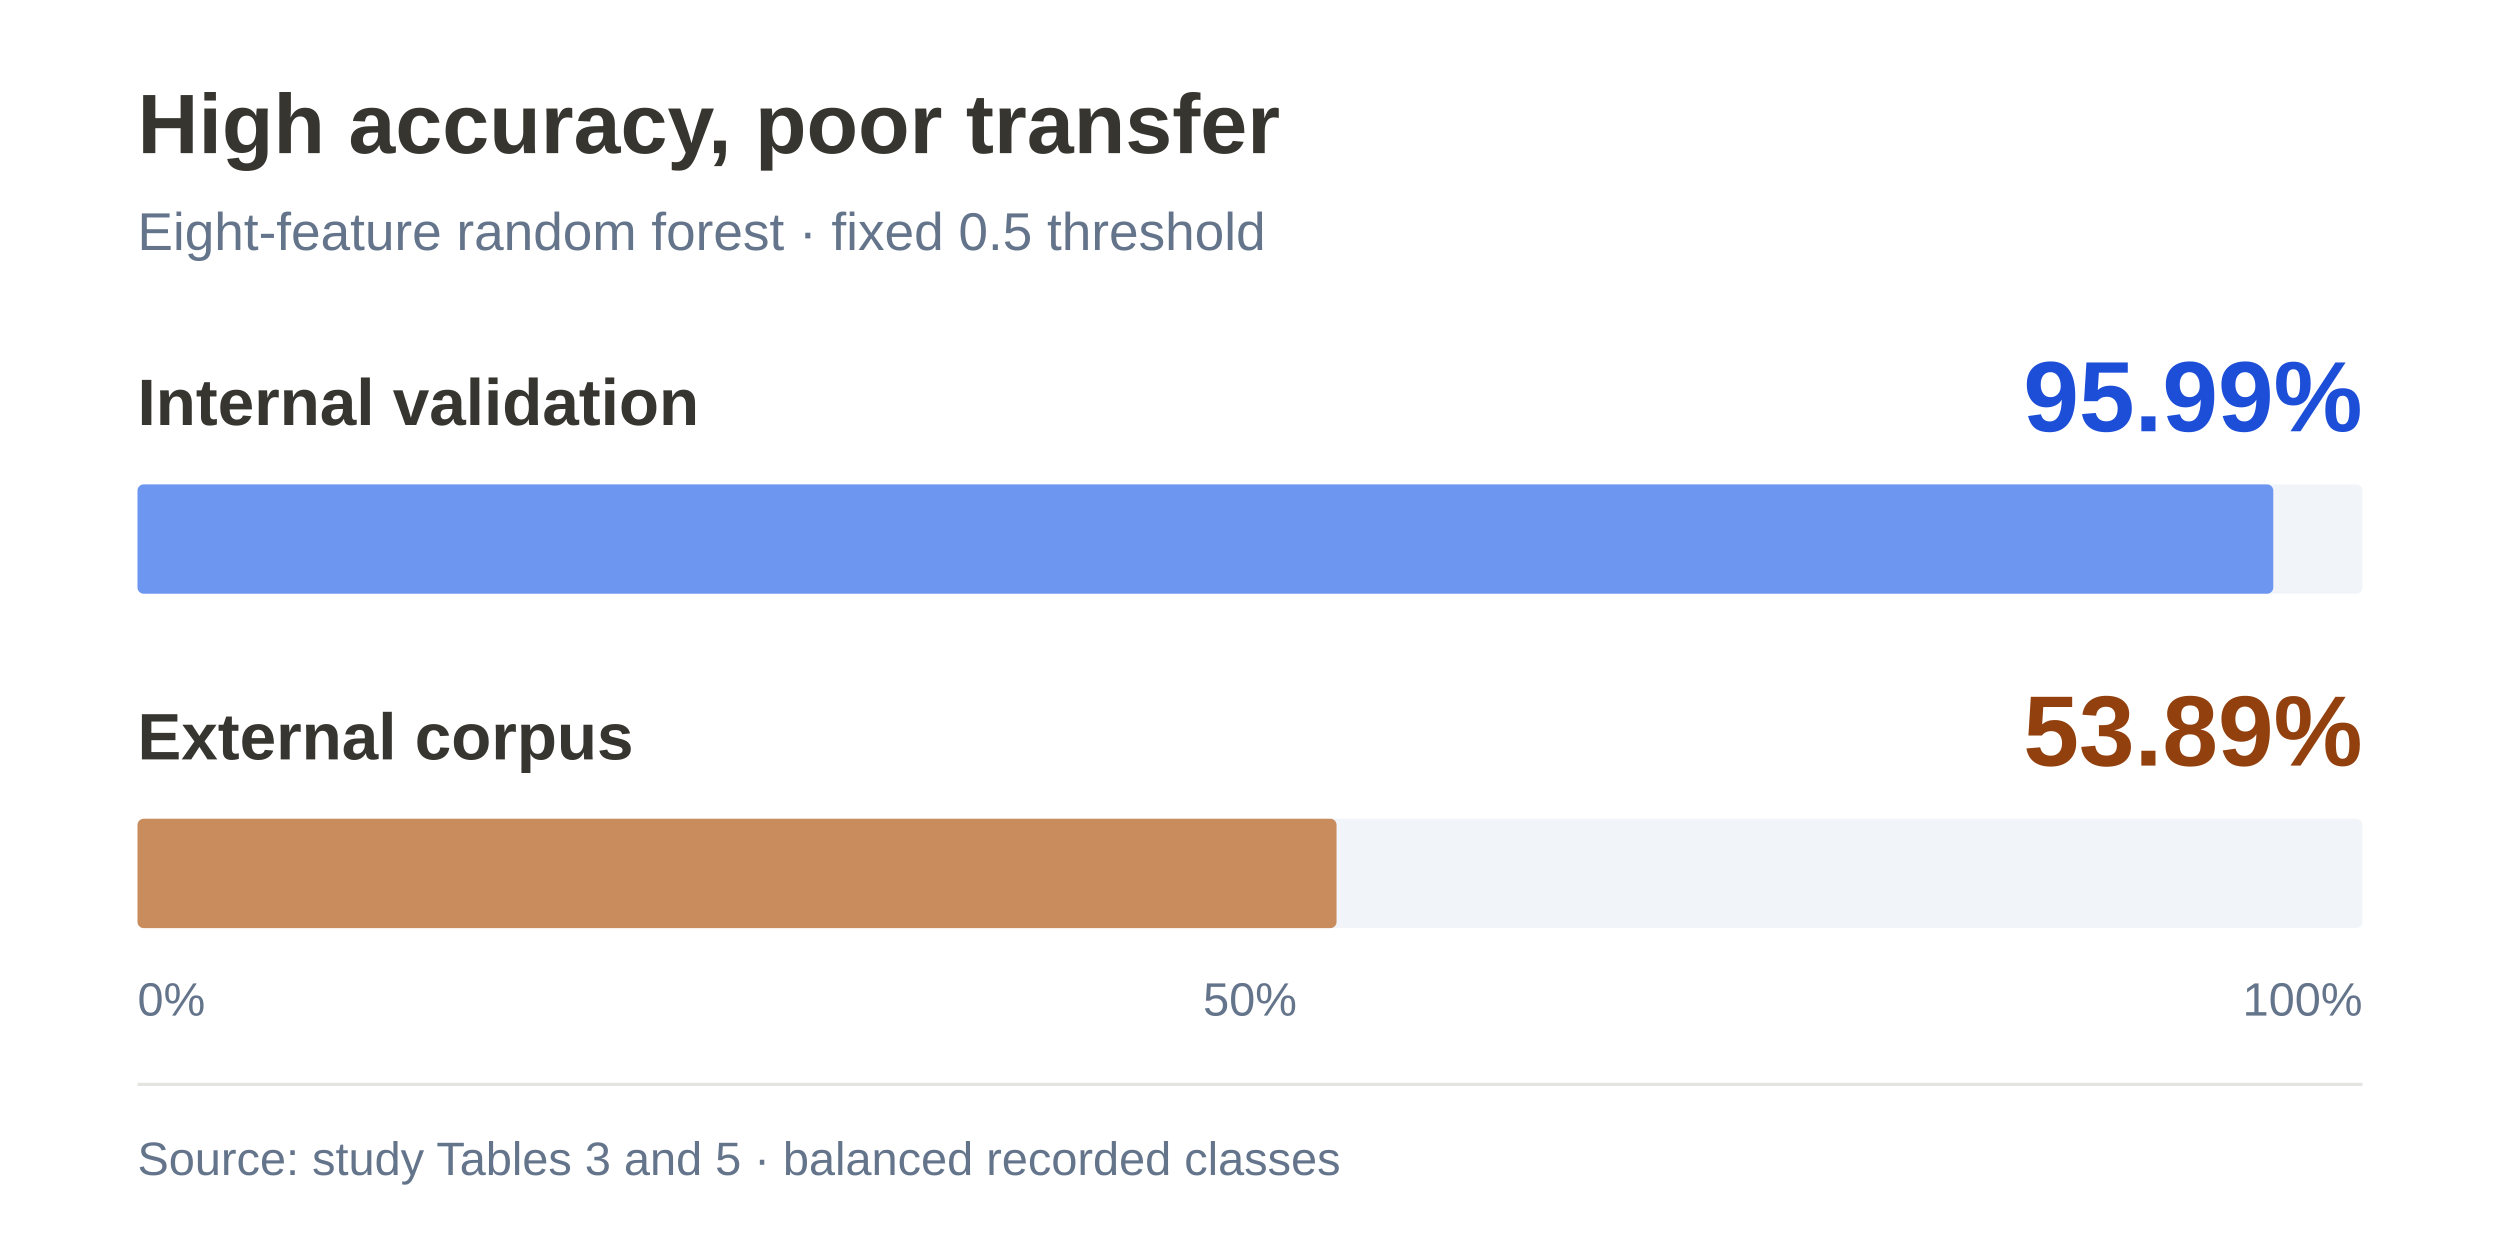
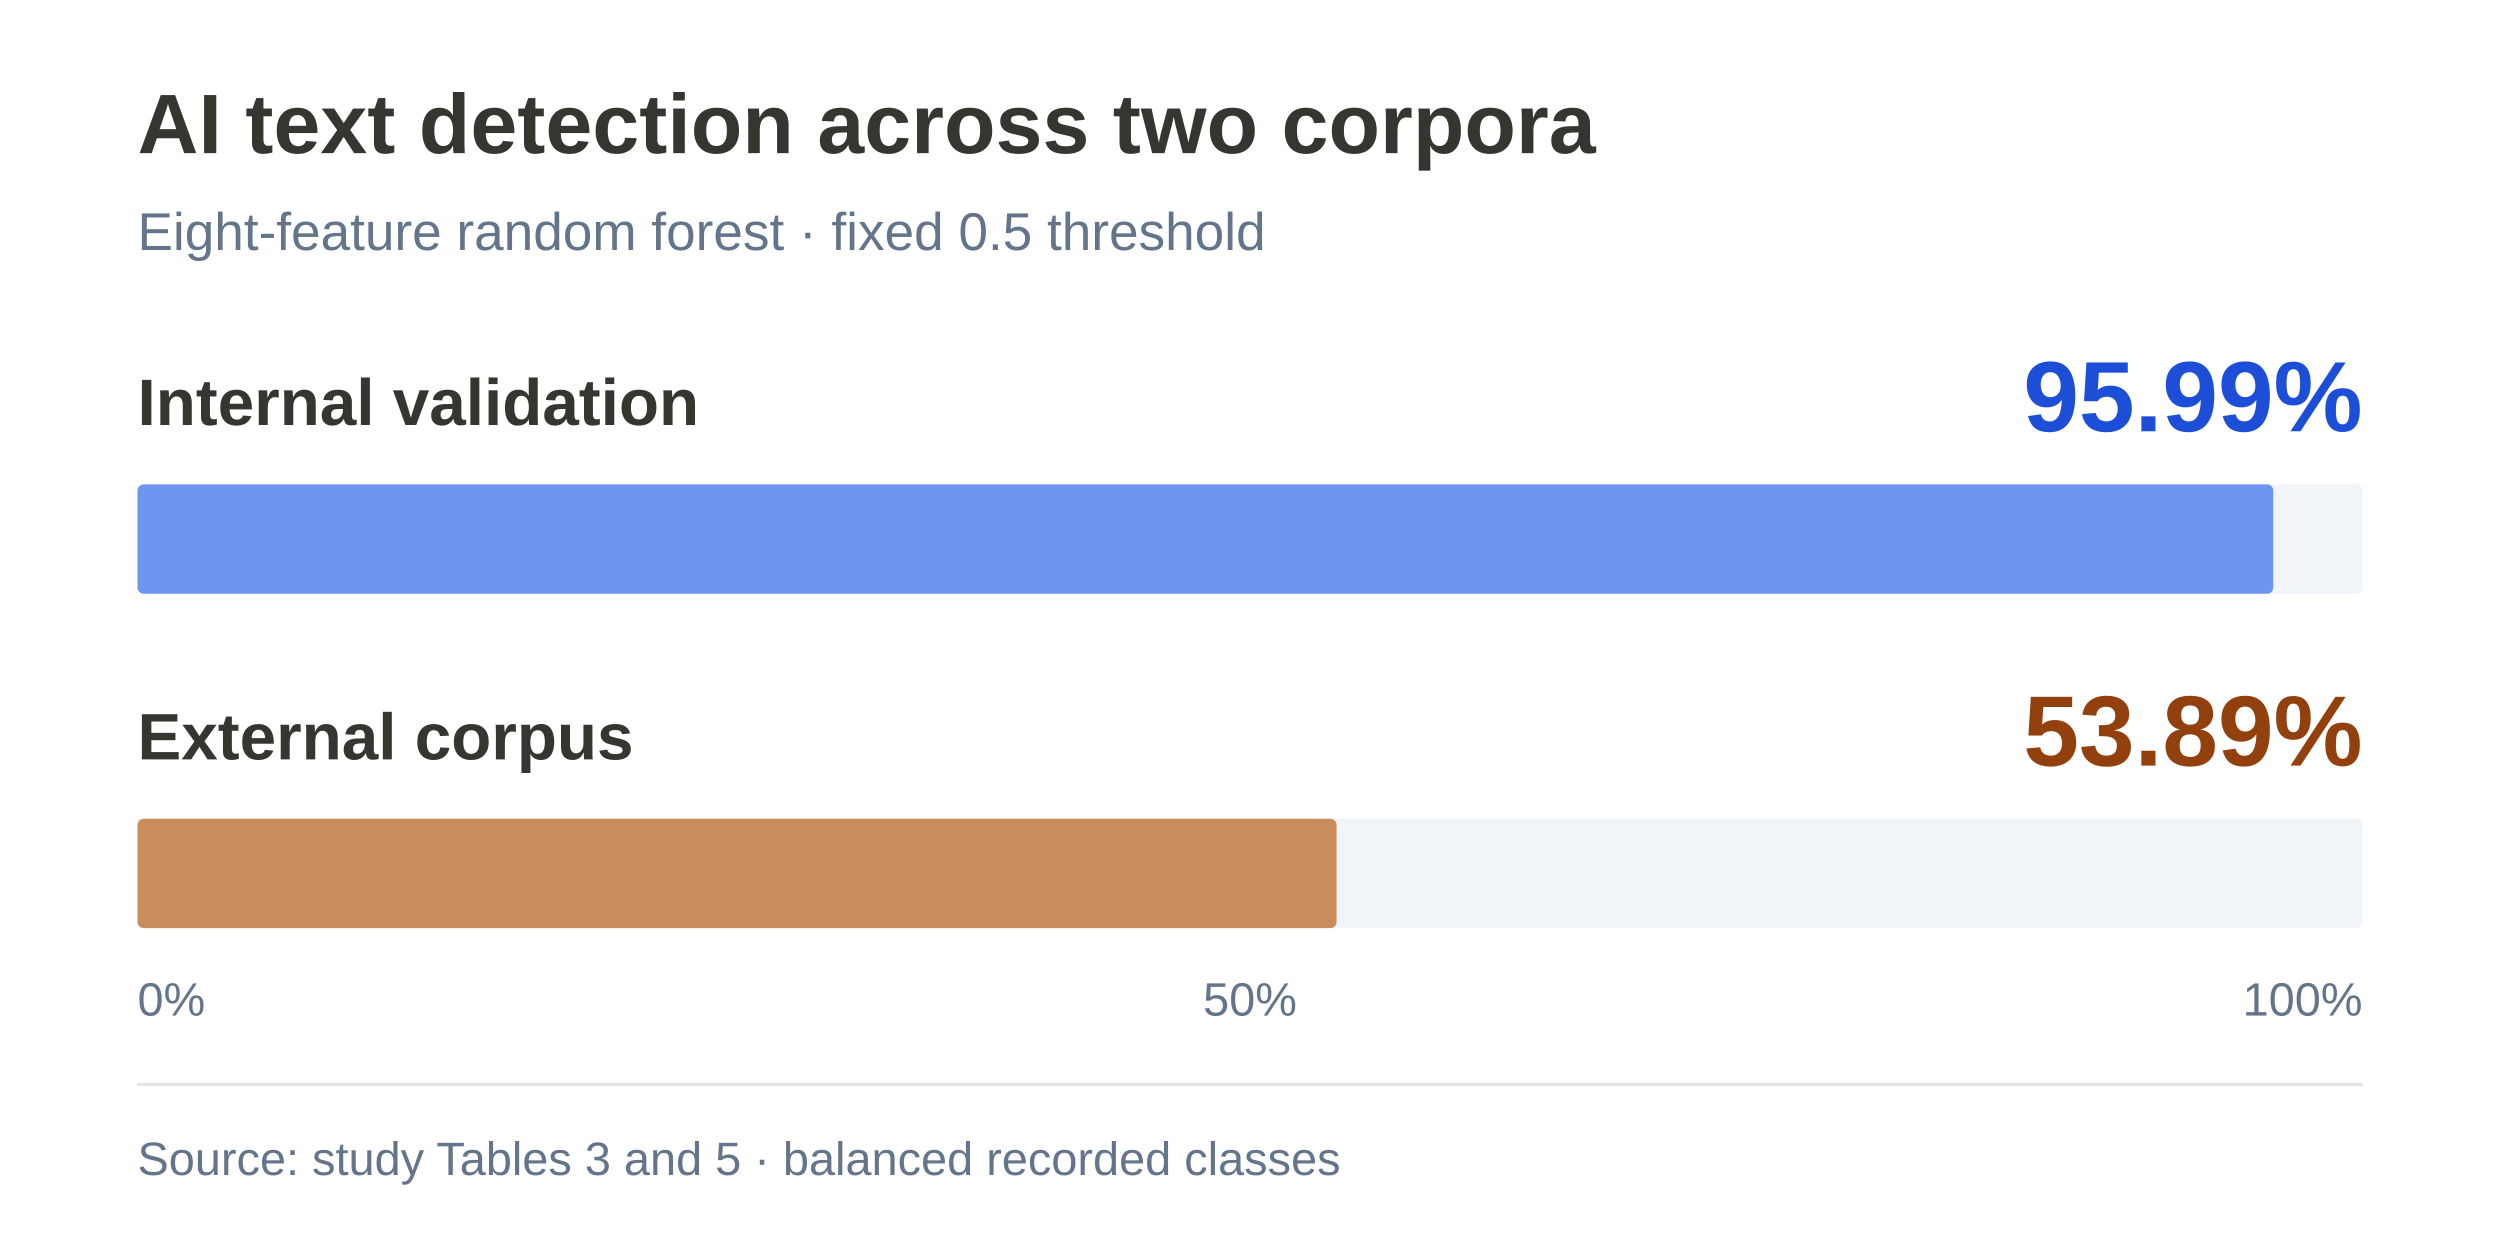
<svg xmlns="http://www.w3.org/2000/svg" width="800" height="400" viewBox="0 0 800 400" role="img" aria-labelledby="title desc">
  <rect width="800" height="400" fill="#ffffff" />
  <g font-family="Arial, Helvetica, sans-serif" fill="#37352f">
-     <text x="44" y="49" font-size="27" font-weight="700">High accuracy, poor transfer</text>
+     <text x="44" y="49" font-size="27" font-weight="700">AI text detection across two corpora</text>
    <text x="44" y="80" font-size="17" fill="#64748b">Eight-feature random forest · fixed 0.5 threshold</text>
    <text x="44" y="136" font-size="21" font-weight="700">Internal validation</text>
    <text x="756" y="138" font-size="32" text-anchor="end" fill="#1d4ed8" font-weight="700">95.99%</text>
    <rect x="44" y="155" width="712" height="35" rx="2" fill="#f1f5f9" />
    <rect x="44" y="155" width="683.449" height="35" rx="2" fill="#2563eb" fill-opacity="0.65" />
    <text x="44" y="243" font-size="21" font-weight="700">External corpus</text>
    <text x="756" y="245" font-size="32" text-anchor="end" fill="#92400e" font-weight="700">53.89%</text>
    <rect x="44" y="262" width="712" height="35" rx="2" fill="#f1f5f9" />
    <rect x="44" y="262" width="383.697" height="35" rx="2" fill="#b45309" fill-opacity="0.65" />
    <g font-size="15" fill="#64748b">
      <text x="44" y="325">0%</text>
      <text x="400" y="325" text-anchor="middle">50%</text>
      <text x="756" y="325" text-anchor="end">100%</text>
    </g>
    <line x1="44" y1="347" x2="756" y2="347" stroke="#e3e3e0" />
    <text x="44" y="376" font-size="15" fill="#64748b">Source: study Tables 3 and 5 · balanced recorded classes</text>
  </g>
</svg>
